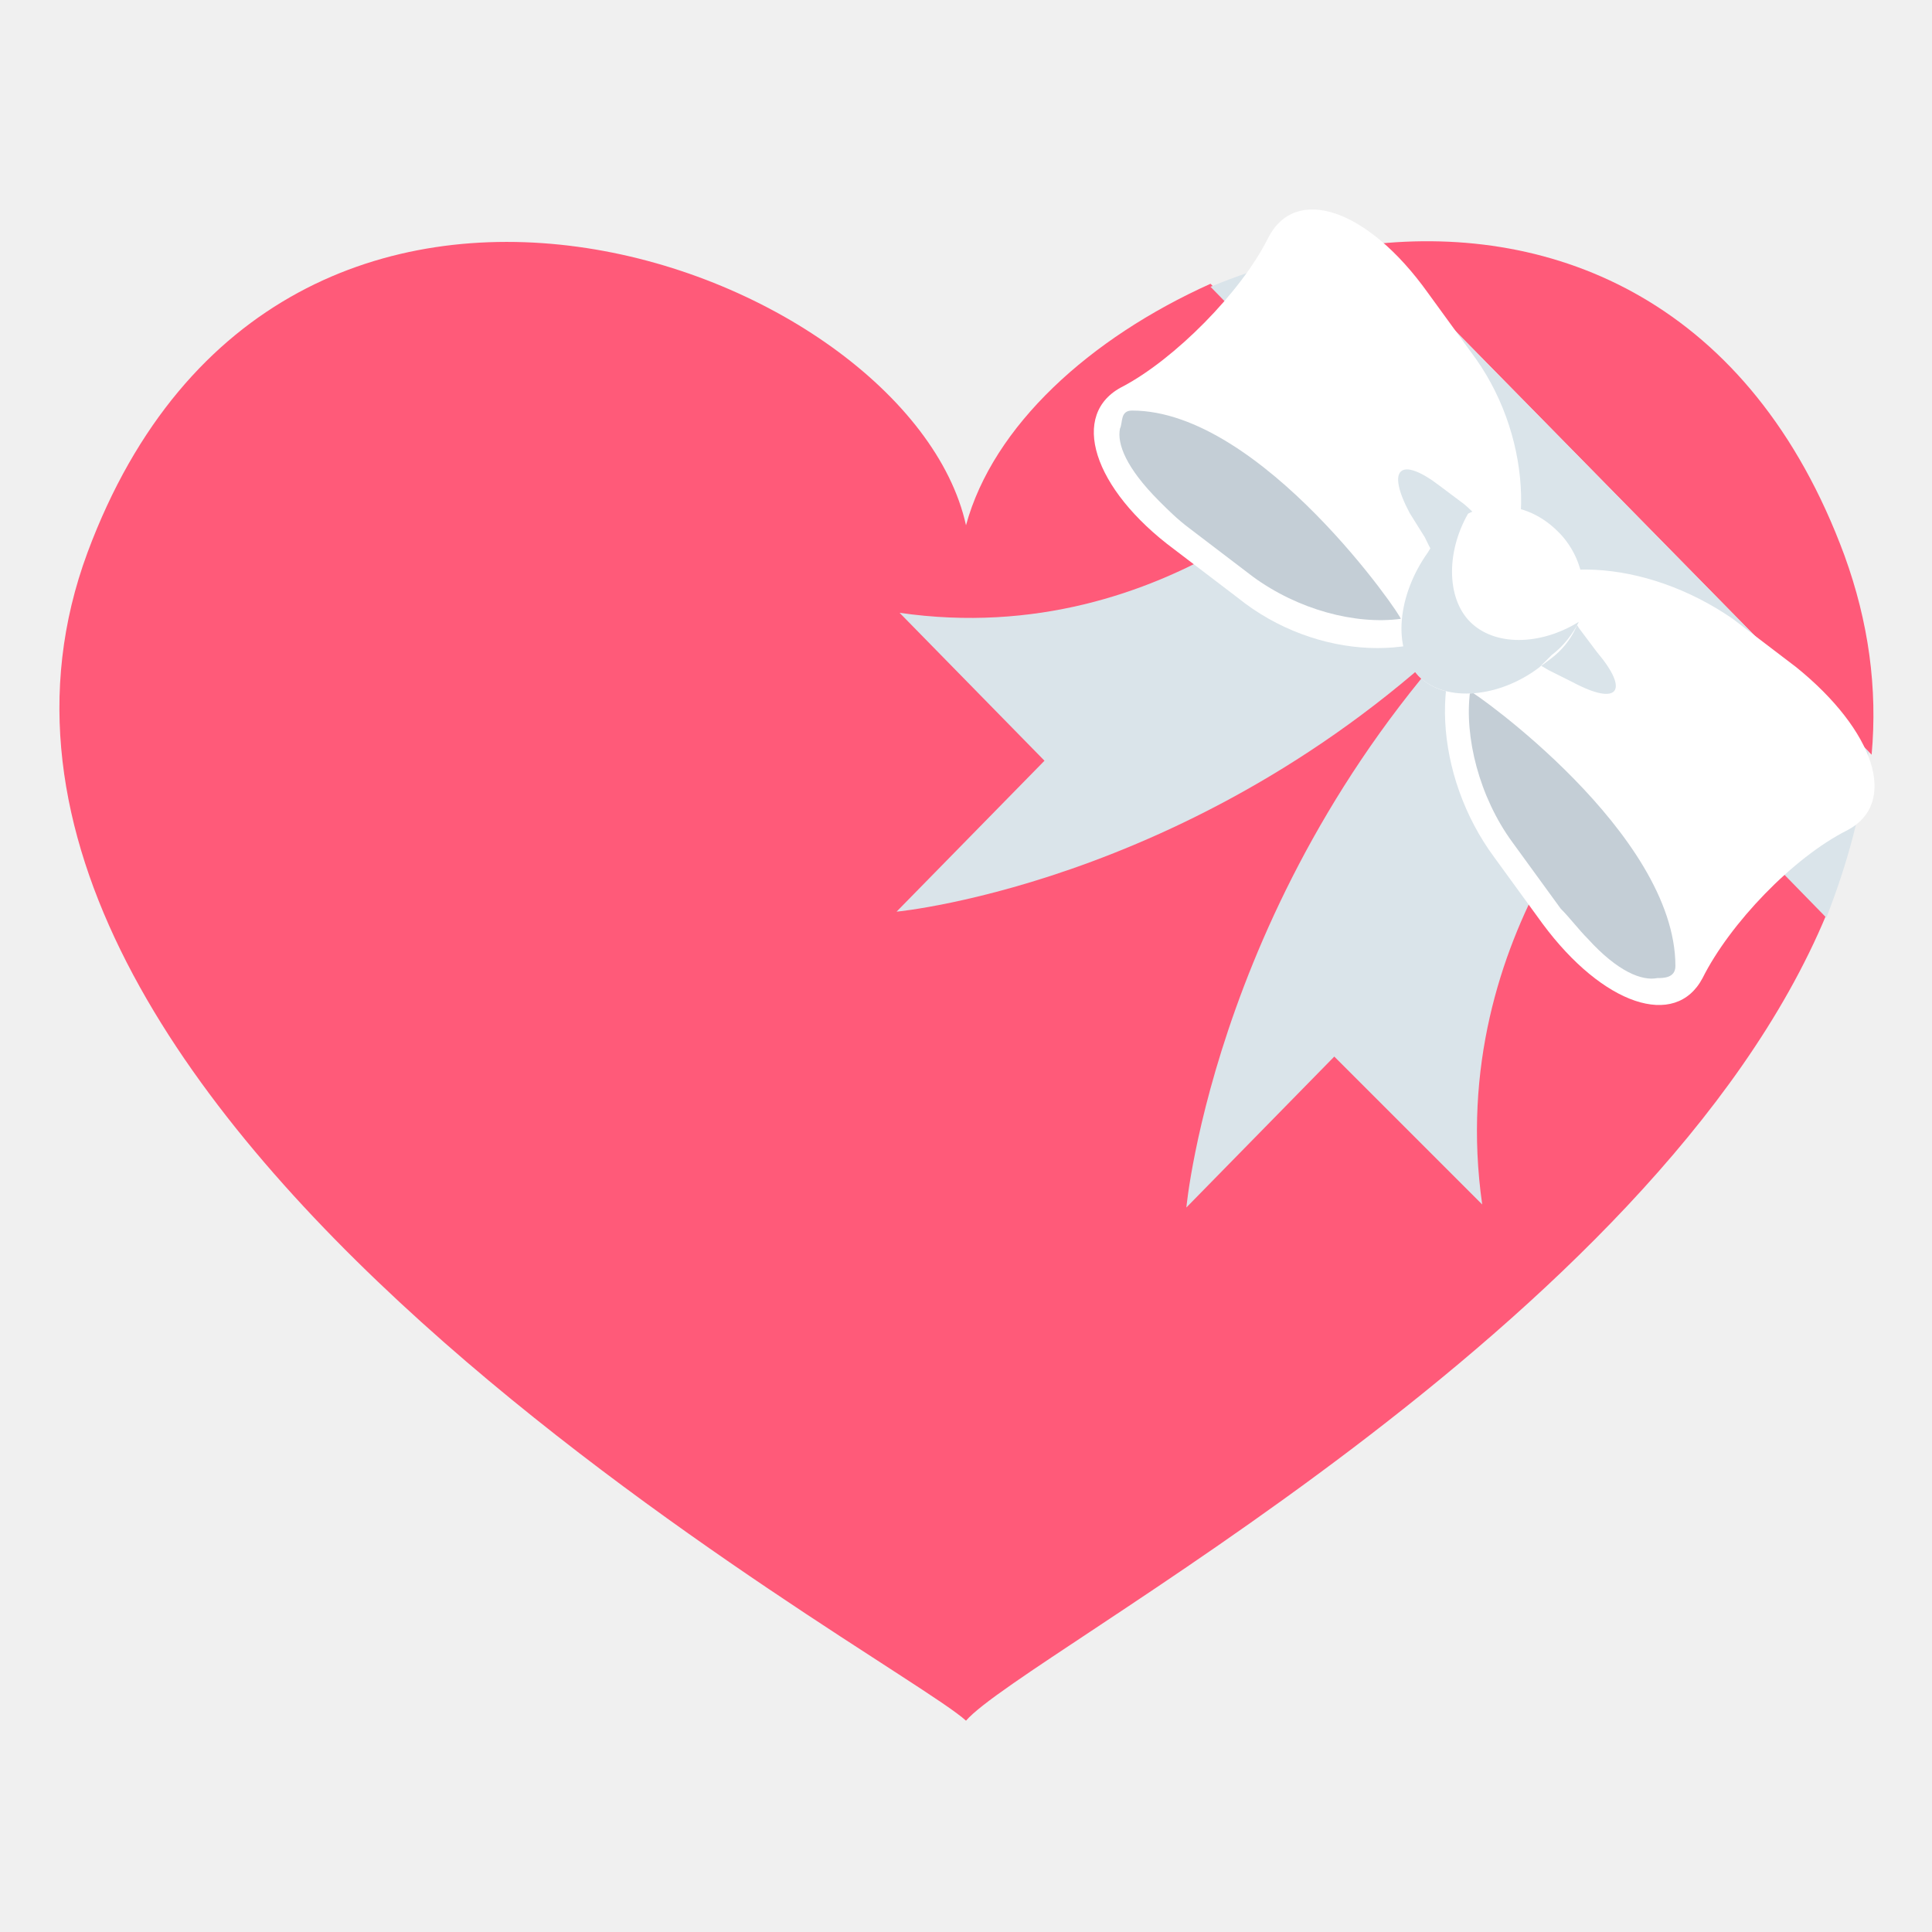
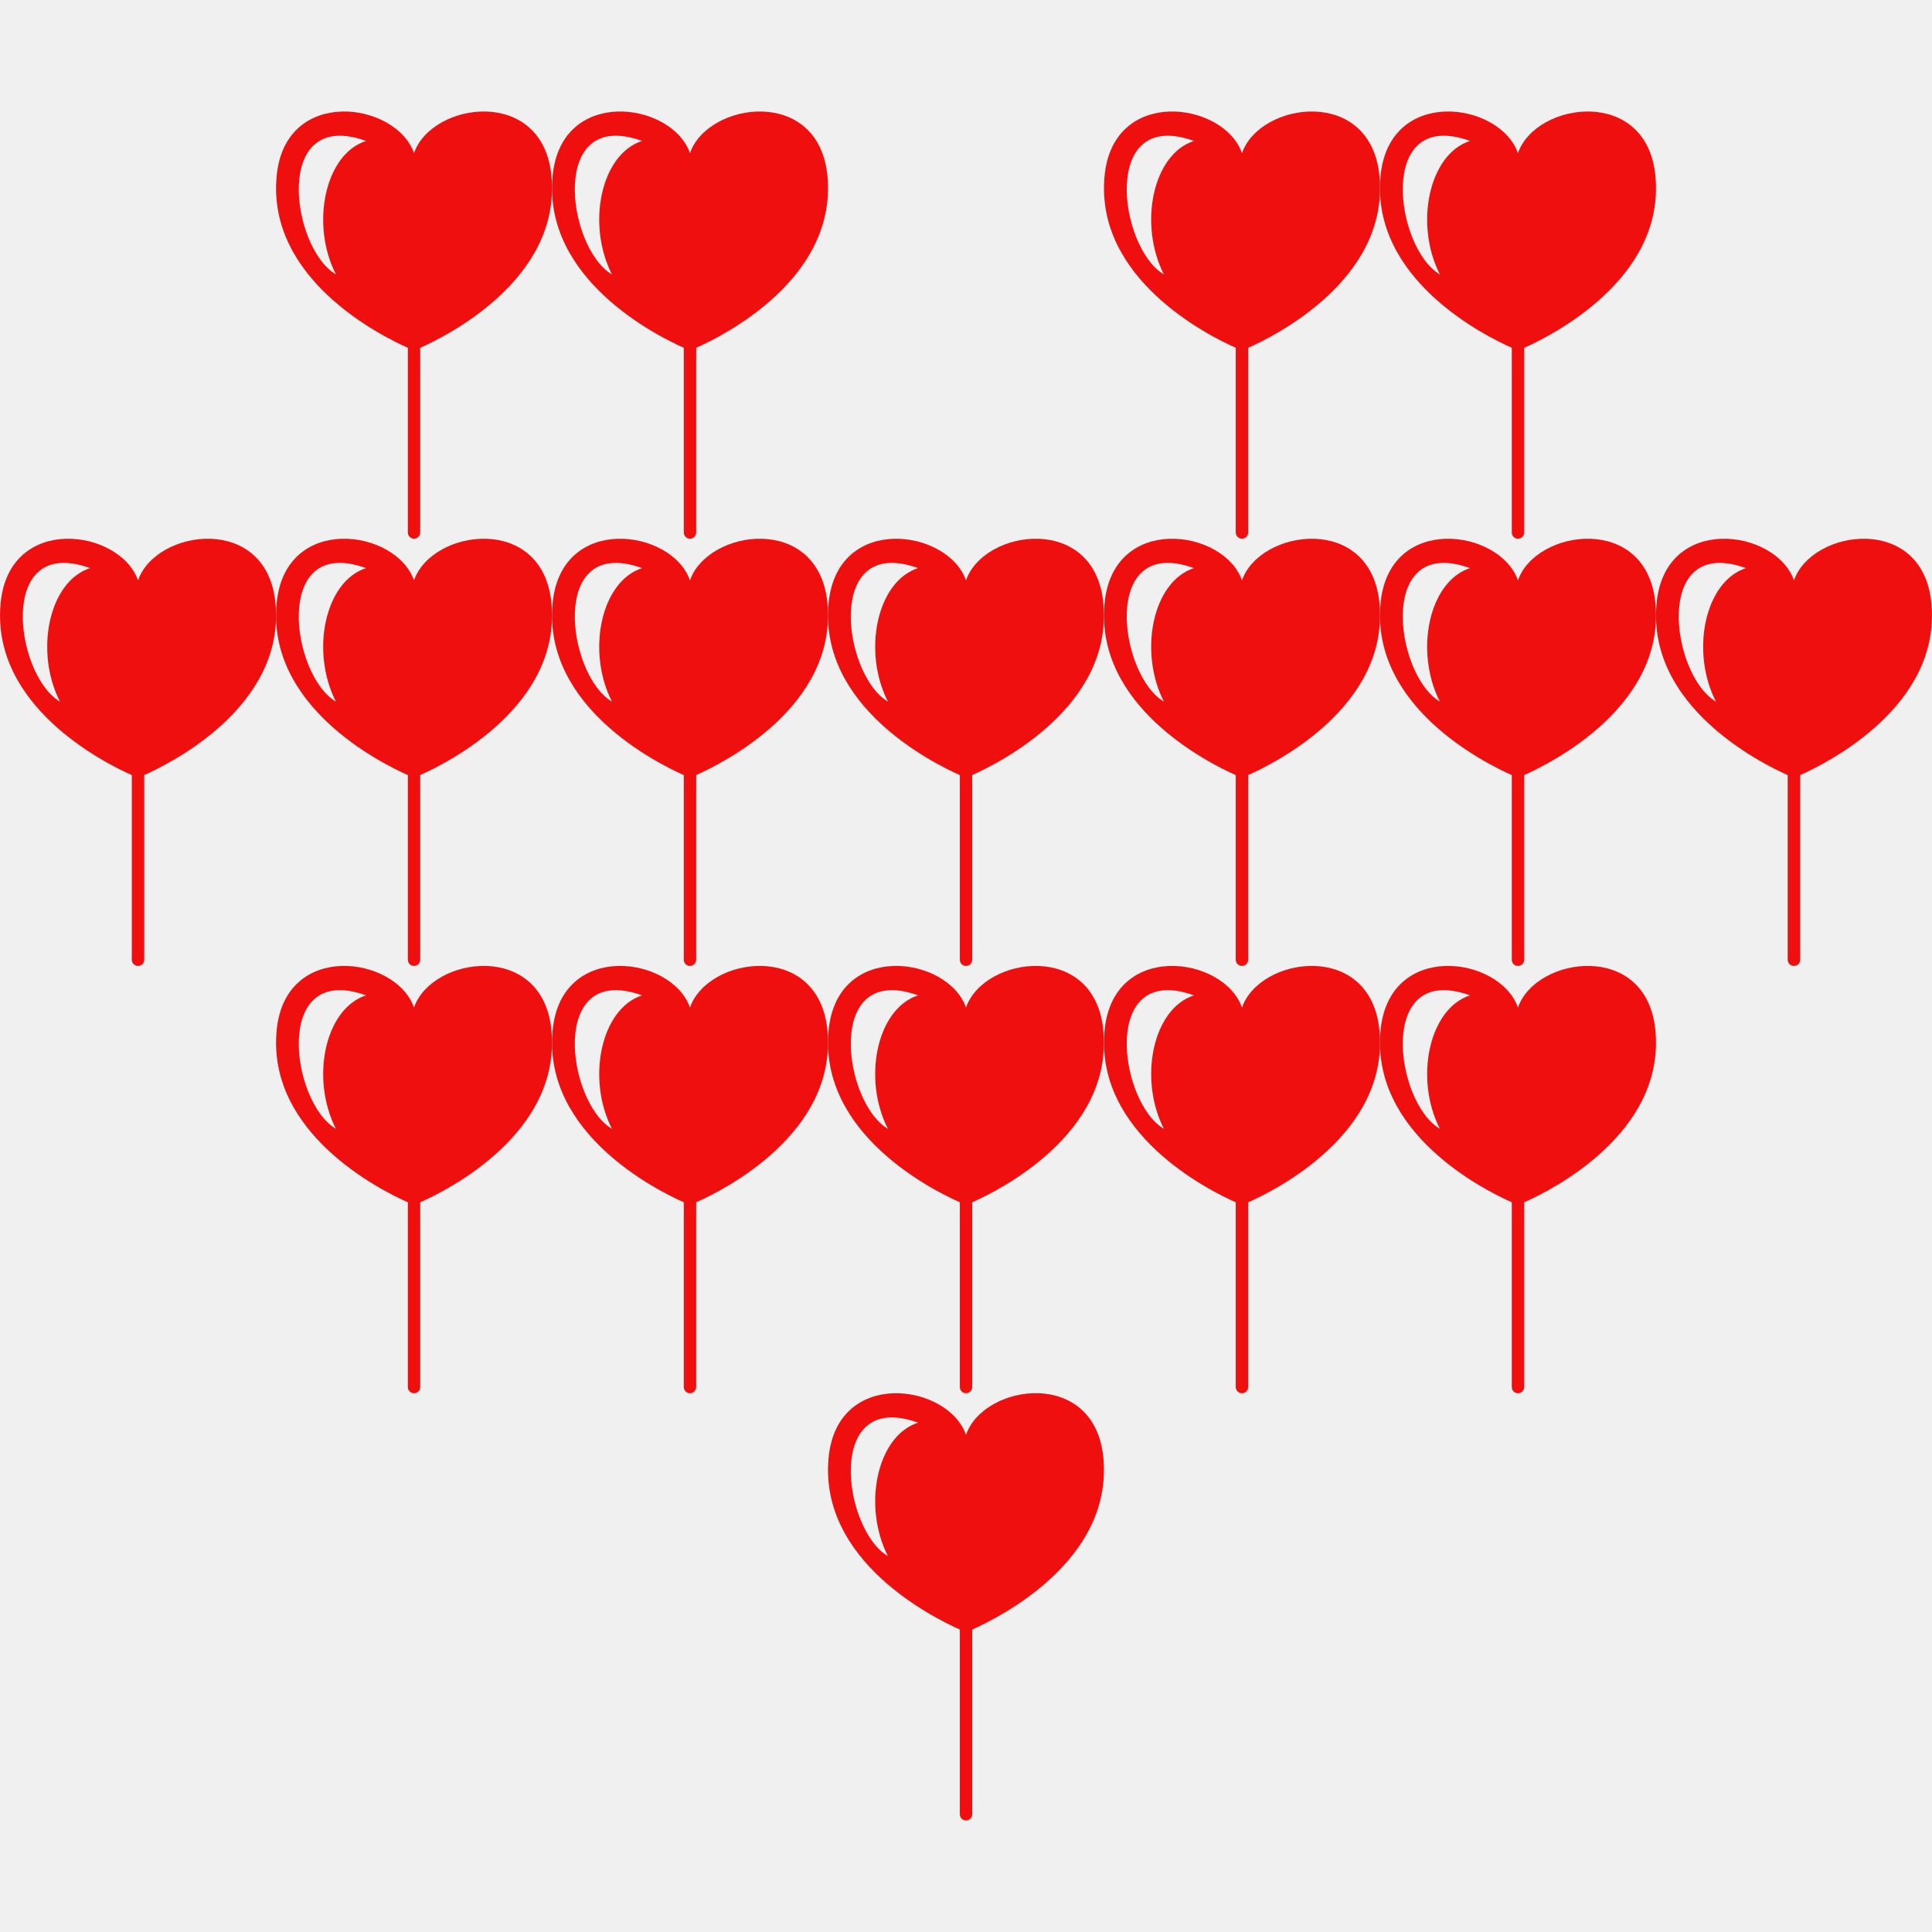
- <svg xmlns="http://www.w3.org/2000/svg" viewBox="0 0 64 64" enable-background="new 0 0 64 64">
-   <g fill="#ff5a79">
-     <path d="m61.1 18.4c.8 2.2 1.1 4.4.9 6.6l-16.6-16.9c6.1-.7 12.6 1.9 15.7 10.3" />
-     <path d="M2.9,18.3C9.3,1.1,30.1,8.8,32,17.4c0.9-3.3,4.1-6.2,8.1-8l20.4,20.9C54.8,44,33.9,54.8,32,57   C29.6,54.8-4,36.9,2.9,18.3z" />
+ <svg xmlns="http://www.w3.org/2000/svg" fill="#f00f0f" version="1.1" id="Capa_1" width="800px" height="800px" viewBox="0 0 31.062 31.062" xml:space="preserve">
+   <g id="SVGRepo_bgCarrier" stroke-width="0" />
+   <g id="SVGRepo_tracerCarrier" stroke-linecap="round" stroke-linejoin="round" />
+   <g id="SVGRepo_iconCarrier">
+     <g>
+       <g>
+         <path d="M6.656,2.462c-0.287-0.829-2.08-1.08-2.209,0.377c-0.148,1.644,1.662,2.554,2.11,2.753v2.969c0,0.055,0.044,0.1,0.099,0.1 s0.1-0.044,0.1-0.1V5.592c0.448-0.199,2.258-1.11,2.111-2.753C8.736,1.382,6.943,1.633,6.656,2.462z M5.401,4.412 C4.675,3.986,4.376,1.721,5.885,2.266C5.218,2.481,4.991,3.612,5.401,4.412z" />
+         <path d="M11.093,2.462c-0.287-0.829-2.08-1.08-2.209,0.377c-0.148,1.644,1.662,2.554,2.11,2.753v2.969 c0,0.055,0.044,0.1,0.099,0.1s0.1-0.044,0.1-0.1V5.592c0.448-0.199,2.258-1.11,2.111-2.753 C13.173,1.382,11.381,1.633,11.093,2.462z M9.839,4.412c-0.726-0.426-1.025-2.691,0.484-2.146 C9.656,2.481,9.429,3.612,9.839,4.412z" />
+         <path d="M19.968,2.462c-0.288-0.829-2.08-1.08-2.21,0.377c-0.148,1.644,1.662,2.554,2.11,2.753v2.969c0,0.055,0.044,0.1,0.1,0.1 c0.055,0,0.1-0.044,0.1-0.1V5.592c0.449-0.199,2.258-1.11,2.111-2.753C22.048,1.382,20.256,1.633,19.968,2.462z M18.713,4.412 c-0.726-0.426-1.025-2.691,0.483-2.146C18.529,2.481,18.304,3.612,18.713,4.412z" />
+         <path d="M24.405,2.462c-0.288-0.829-2.08-1.08-2.21,0.377c-0.147,1.644,1.662,2.554,2.111,2.753v2.969 c0,0.055,0.044,0.1,0.099,0.1c0.056,0,0.101-0.044,0.101-0.1V5.592c0.447-0.199,2.258-1.11,2.11-2.753 C26.485,1.382,24.692,1.633,24.405,2.462z M23.15,4.412c-0.725-0.426-1.024-2.691,0.484-2.146 C22.968,2.481,22.74,3.612,23.15,4.412z" />
+         <path d="M2.219,9.331c-0.288-0.829-2.08-1.08-2.21,0.377c-0.148,1.645,1.662,2.555,2.11,2.754v2.968c0,0.056,0.044,0.1,0.1,0.1 c0.055,0,0.1-0.044,0.1-0.1v-2.969c0.448-0.199,2.258-1.11,2.111-2.754C4.298,8.251,2.506,8.502,2.219,9.331z M0.964,11.28 c-0.726-0.426-1.025-2.691,0.484-2.146C0.781,9.35,0.554,10.481,0.964,11.28z" />
+         <path d="M6.656,9.331c-0.287-0.829-2.08-1.08-2.209,0.377c-0.148,1.645,1.662,2.555,2.11,2.754v2.968c0,0.056,0.044,0.1,0.099,0.1 s0.1-0.044,0.1-0.1v-2.969c0.448-0.199,2.258-1.11,2.111-2.754C8.736,8.251,6.943,8.502,6.656,9.331z M5.401,11.28 c-0.726-0.426-1.025-2.691,0.484-2.146C5.218,9.35,4.991,10.481,5.401,11.28z" />
+         <path d="M11.093,9.331c-0.287-0.829-2.08-1.08-2.209,0.377c-0.148,1.645,1.662,2.555,2.11,2.754v2.968 c0,0.056,0.044,0.1,0.099,0.1s0.1-0.044,0.1-0.1v-2.969c0.448-0.199,2.258-1.11,2.111-2.754 C13.173,8.251,11.381,8.502,11.093,9.331z M9.839,11.28c-0.726-0.426-1.025-2.691,0.484-2.146 C9.656,9.35,9.429,10.481,9.839,11.28z" />
+         <path d="M15.531,9.331c-0.288-0.829-2.08-1.08-2.21,0.377c-0.148,1.645,1.662,2.555,2.111,2.754v2.968 c0,0.056,0.044,0.1,0.099,0.1s0.1-0.044,0.1-0.1v-2.969c0.447-0.199,2.258-1.11,2.109-2.754 C17.61,8.251,15.818,8.502,15.531,9.331z M14.276,11.28c-0.726-0.426-1.025-2.691,0.484-2.146 C14.093,9.35,13.866,10.481,14.276,11.28z" />
+         <path d="M19.968,9.331c-0.288-0.829-2.08-1.08-2.21,0.377c-0.148,1.645,1.662,2.555,2.11,2.754v2.968c0,0.056,0.044,0.1,0.1,0.1 c0.055,0,0.1-0.044,0.1-0.1v-2.969c0.449-0.199,2.258-1.11,2.111-2.754C22.048,8.251,20.256,8.502,19.968,9.331z M18.713,11.28 c-0.726-0.426-1.025-2.691,0.483-2.146C18.529,9.35,18.304,10.481,18.713,11.28z" />
+         <path d="M24.405,9.331c-0.288-0.829-2.08-1.08-2.21,0.377c-0.147,1.645,1.662,2.555,2.111,2.754v2.968 c0,0.056,0.044,0.1,0.099,0.1c0.056,0,0.101-0.044,0.101-0.1v-2.969c0.447-0.199,2.258-1.11,2.11-2.754 C26.485,8.251,24.692,8.502,24.405,9.331z M23.15,11.28c-0.725-0.426-1.024-2.691,0.484-2.146 C22.968,9.35,22.74,10.481,23.15,11.28z" />
+         <path d="M31.053,9.708c-0.13-1.457-1.923-1.206-2.21-0.377c-0.288-0.829-2.08-1.08-2.21,0.377 c-0.148,1.645,1.662,2.555,2.109,2.754v2.968c0,0.056,0.044,0.1,0.101,0.1c0.055,0,0.1-0.044,0.1-0.1v-2.969 C29.391,12.262,31.2,11.351,31.053,9.708z M27.588,11.28c-0.727-0.426-1.025-2.691,0.483-2.146 C27.404,9.35,27.178,10.481,27.588,11.28z" />
+         <path d="M6.656,16.199c-0.287-0.829-2.08-1.08-2.209,0.377c-0.148,1.645,1.662,2.556,2.11,2.754v2.97c0,0.056,0.044,0.1,0.099,0.1 s0.1-0.044,0.1-0.1v-2.97c0.448-0.198,2.258-1.109,2.111-2.754C8.736,15.119,6.943,15.37,6.656,16.199z M5.401,18.149 c-0.726-0.426-1.025-2.69,0.484-2.146C5.218,16.22,4.991,17.35,5.401,18.149z" />
+         <path d="M11.093,16.199c-0.287-0.829-2.08-1.08-2.209,0.377c-0.148,1.645,1.662,2.556,2.11,2.754v2.97 c0,0.056,0.044,0.1,0.099,0.1s0.1-0.044,0.1-0.1v-2.97c0.448-0.198,2.258-1.109,2.111-2.754 C13.173,15.119,11.381,15.37,11.093,16.199z M9.839,18.149c-0.726-0.426-1.025-2.69,0.484-2.146 C9.656,16.22,9.429,17.35,9.839,18.149z" />
+         <path d="M15.531,16.199c-0.288-0.829-2.08-1.08-2.21,0.377c-0.148,1.645,1.662,2.556,2.111,2.754v2.97 c0,0.056,0.044,0.1,0.099,0.1s0.1-0.044,0.1-0.1v-2.97c0.447-0.198,2.258-1.109,2.109-2.754 C17.61,15.119,15.818,15.37,15.531,16.199z M14.276,18.149c-0.726-0.426-1.025-2.69,0.484-2.146 C14.093,16.22,13.866,17.35,14.276,18.149z" />
+         <path d="M19.968,16.199c-0.288-0.829-2.08-1.08-2.21,0.377c-0.148,1.645,1.662,2.556,2.11,2.754v2.97c0,0.056,0.044,0.1,0.1,0.1 c0.055,0,0.1-0.044,0.1-0.1v-2.97c0.449-0.198,2.258-1.109,2.111-2.754C22.048,15.119,20.256,15.37,19.968,16.199z M18.713,18.149 c-0.726-0.426-1.025-2.69,0.483-2.146C18.529,16.22,18.304,17.35,18.713,18.149z" />
+         <path d="M24.405,16.199c-0.288-0.829-2.08-1.08-2.21,0.377c-0.147,1.645,1.662,2.556,2.111,2.754v2.97 c0,0.056,0.044,0.1,0.099,0.1c0.056,0,0.101-0.044,0.101-0.1v-2.97c0.447-0.198,2.258-1.109,2.11-2.754 C26.485,15.119,24.692,15.37,24.405,16.199z M23.15,18.149c-0.725-0.426-1.024-2.69,0.484-2.146 C22.968,16.22,22.74,17.35,23.15,18.149z" />
+         <path d="M15.531,23.069c-0.288-0.829-2.08-1.08-2.21,0.377c-0.148,1.645,1.662,2.554,2.111,2.753v2.97 c0,0.055,0.044,0.1,0.099,0.1s0.1-0.044,0.1-0.1v-2.97c0.447-0.199,2.258-1.109,2.109-2.753 C17.61,21.988,15.818,22.239,15.531,23.069z M14.276,25.019c-0.726-0.426-1.025-2.691,0.484-2.146 C14.093,23.089,13.866,24.219,14.276,25.019z" />
+       </g>
+     </g>
  </g>
-   <g fill="#dae4ea">
-     <path d="m45.4 8.1l16.5 16.8c-.2 1.9-.7 3.7-1.4 5.5l-20.4-20.9c1.7-.7 3.5-1.2 5.3-1.4" />
-     <path d="m54.2 24.8c0 0-6.4 6-5.1 15.1l-4.9-4.9-4.9 5c0 0 1-10.9 10.1-20.1l4.8 4.9" />
-   </g>
-   <path d="m49.1 20.1c-1.8 1.8-1.6 5.6.4 8.3l1.6 2.2c2 2.7 4.4 3.5 5.3 1.8.9-1.8 3-4 4.8-4.9 1.7-.9.9-3.3-1.7-5.4l-2.1-1.6c-2.9-2-6.5-2.2-8.3-.4" fill="#fff" />
-   <path d="m49.4 19.8c-.5.7.5 1.6 1.9 2.4l.8.4c1.5.8 1.9.3.8-1l-.6-.8c-.8-1.4-2.3-1.7-2.9-1" fill="#dae4ea" />
-   <path d="m55.5 32c0 .4-.4.4-.6.4-.5.1-1.3-.2-2.3-1.3-.3-.3-.6-.7-.9-1l-1.6-2.2c-1.1-1.5-1.6-3.5-1.4-5 .1 0 6.8 4.7 6.8 9.1" fill="#c4ced6" />
-   <path d="m44.6 15c0 0-5.8 6.6-14.8 5.3l4.8 4.9-4.9 5c0 0 10.7-1 19.7-10.3l-4.8-4.9" fill="#dae4ea" />
-   <path d="m49.1 20.2c-1.8 1.8-5.5 1.7-8.1-.4l-2.1-1.6c-2.7-2-3.5-4.5-1.7-5.4 1.7-.9 3.9-3.1 4.8-4.9.9-1.8 3.3-1 5.3 1.8l1.6 2.2c1.9 2.7 2 6.5.2 8.3" fill="#fff" />
-   <path d="m49.5 19.8c-.6.5-1.6-.5-2.3-2l-.5-.8c-.8-1.5-.3-1.9 1-.9l.8.6c1.3 1.1 1.7 2.6 1 3.1" fill="#dae4ea" />
-   <path d="m37.5 13.6c-.4 0-.3.4-.4.6-.1.5.2 1.3 1.3 2.4.3.3.6.6 1 .9l2.1 1.6c1.5 1.1 3.4 1.6 4.9 1.4.1 0-4.6-6.9-8.9-6.9" fill="#c4ced6" />
-   <path d="m47.3 18.3c-1 1.4-1.1 3.2-.3 4.1.9.9 2.6.7 4-.3l.4-.3c1.3-1 1.4-2.9.3-4.1l-.1-.1c-1.2-1.2-3-1.1-4 .3l-.3.4" fill="#fff" />
-   <path d="m48.7 20.6c.8.8 2.3.8 3.6 0-.2.4-.5.8-.9 1.1l-.4.4c-1.3 1-3.1 1.2-4 .3-.9-.9-.7-2.7.3-4.1l.3-.5c.3-.4.7-.7 1.1-.9-.8 1.3-.8 2.9 0 3.7" fill="#dae4ea" />
</svg>
